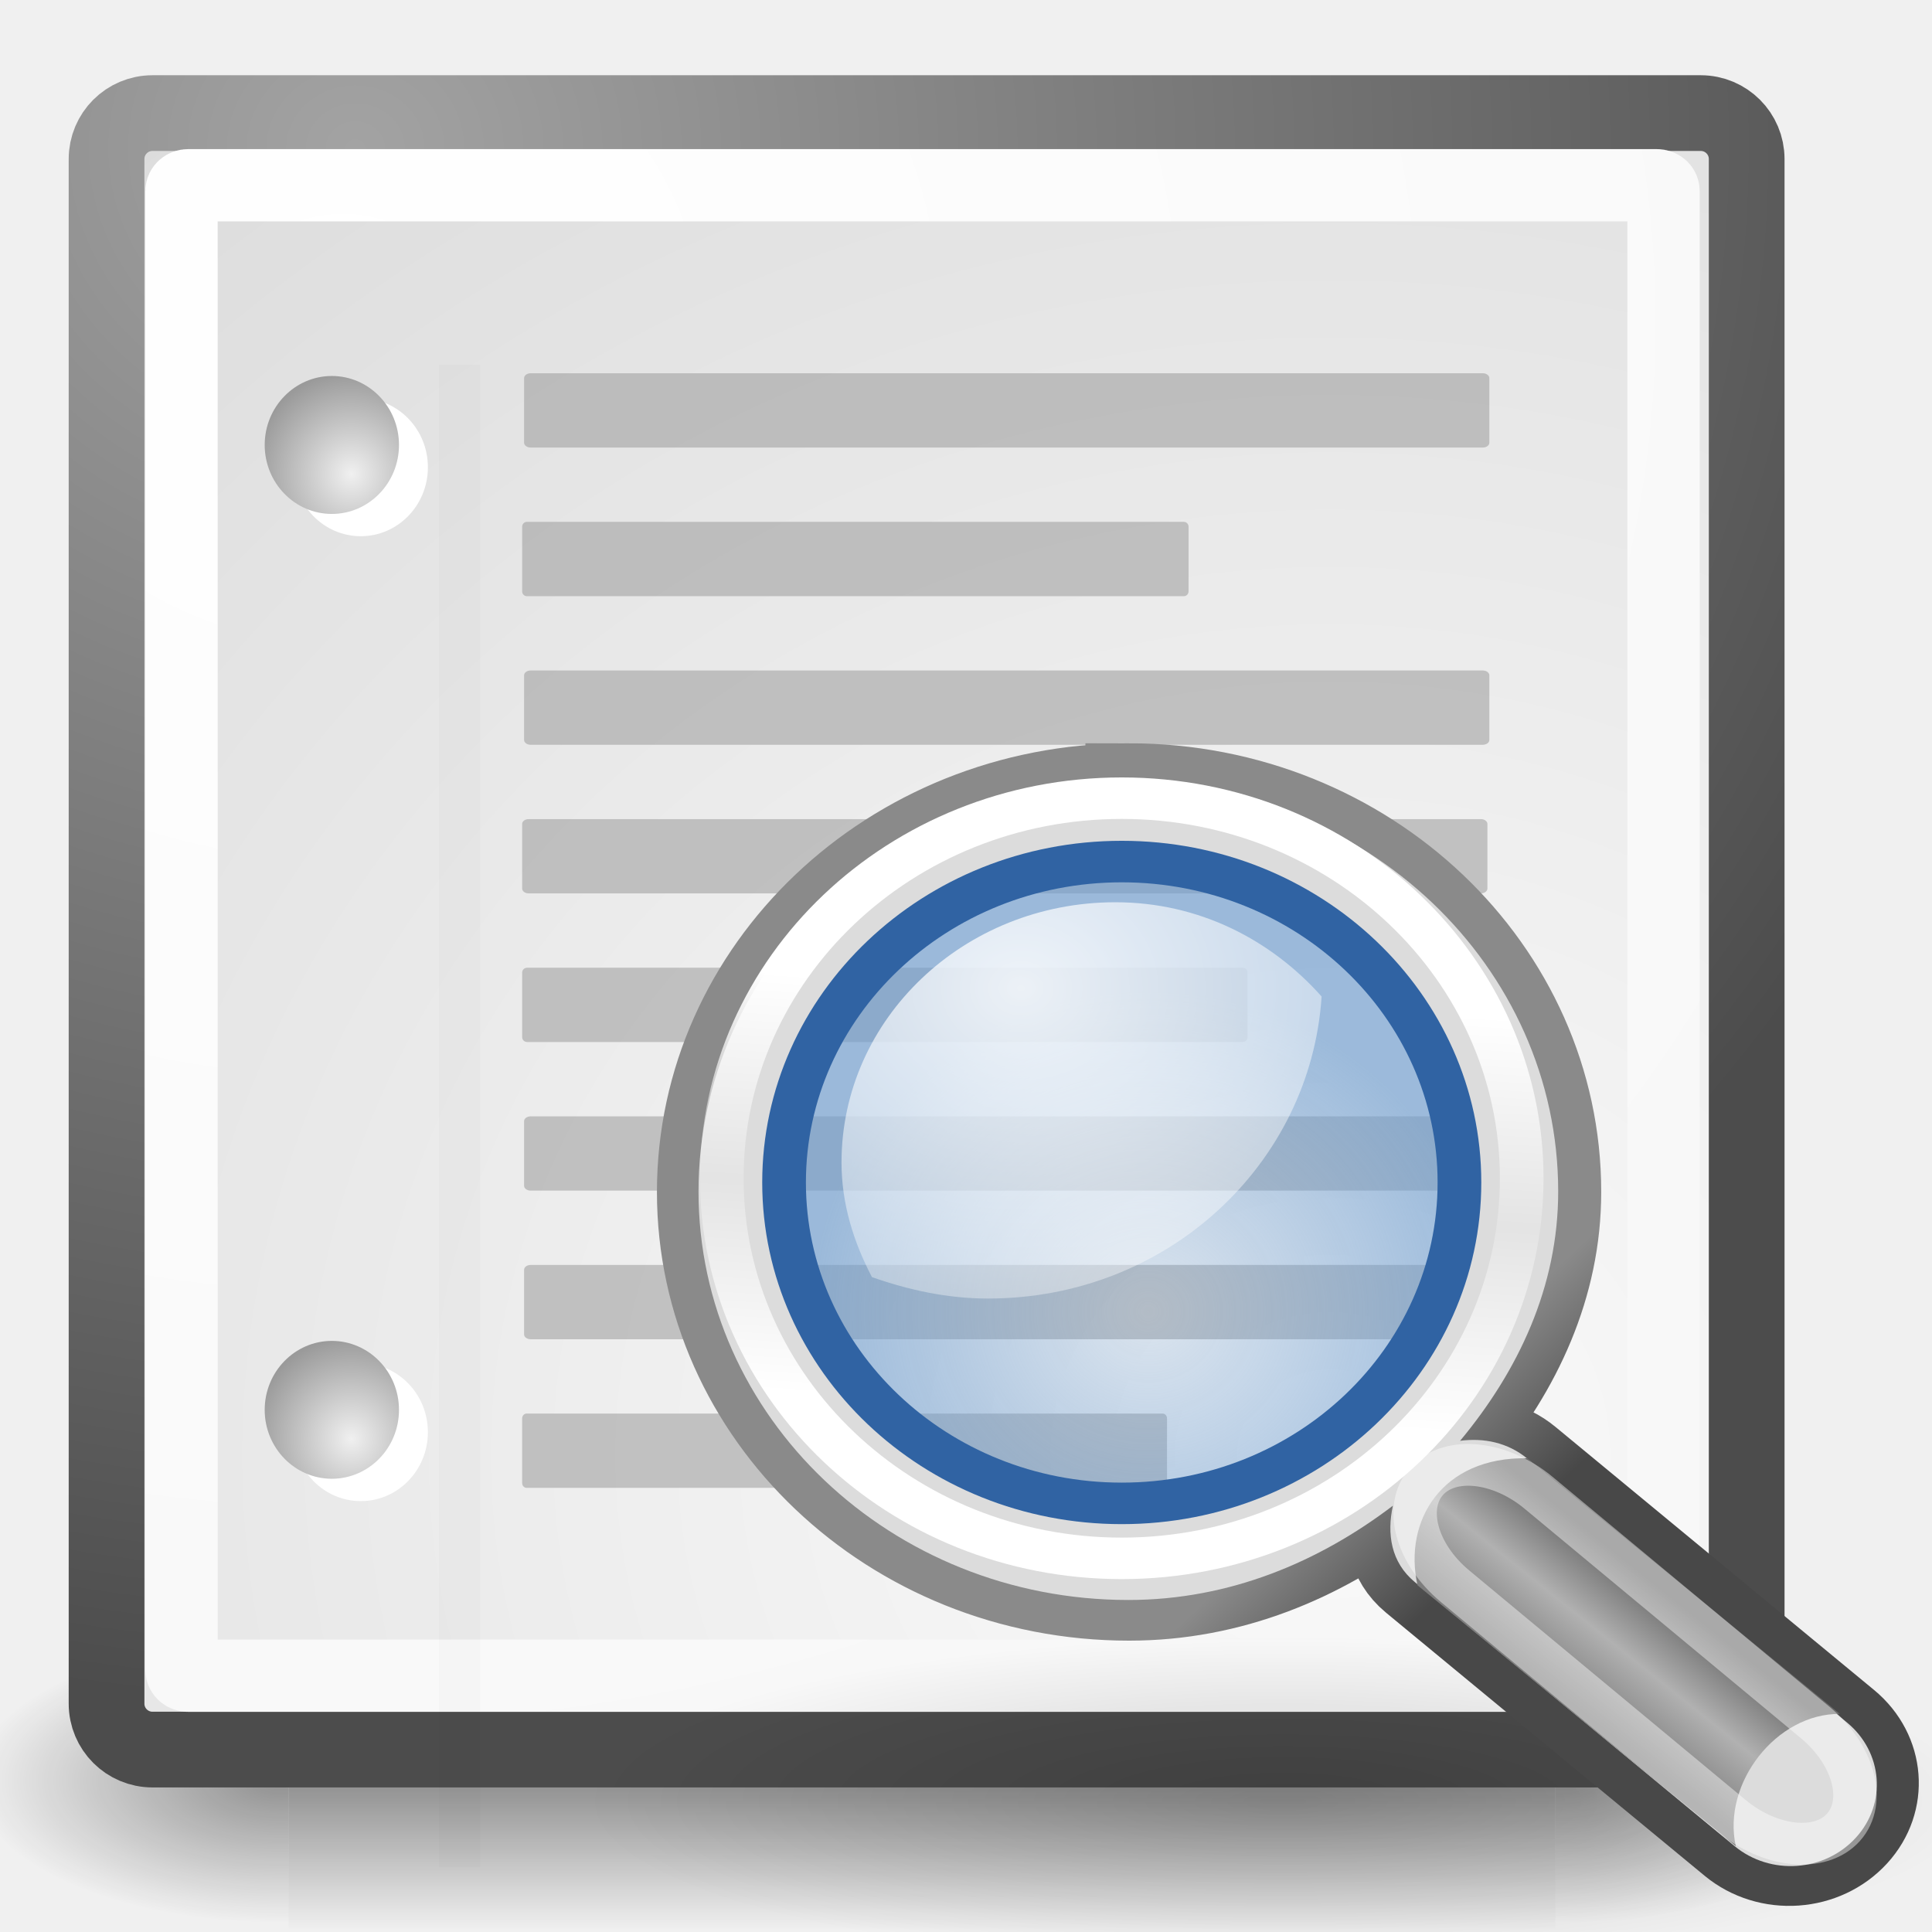
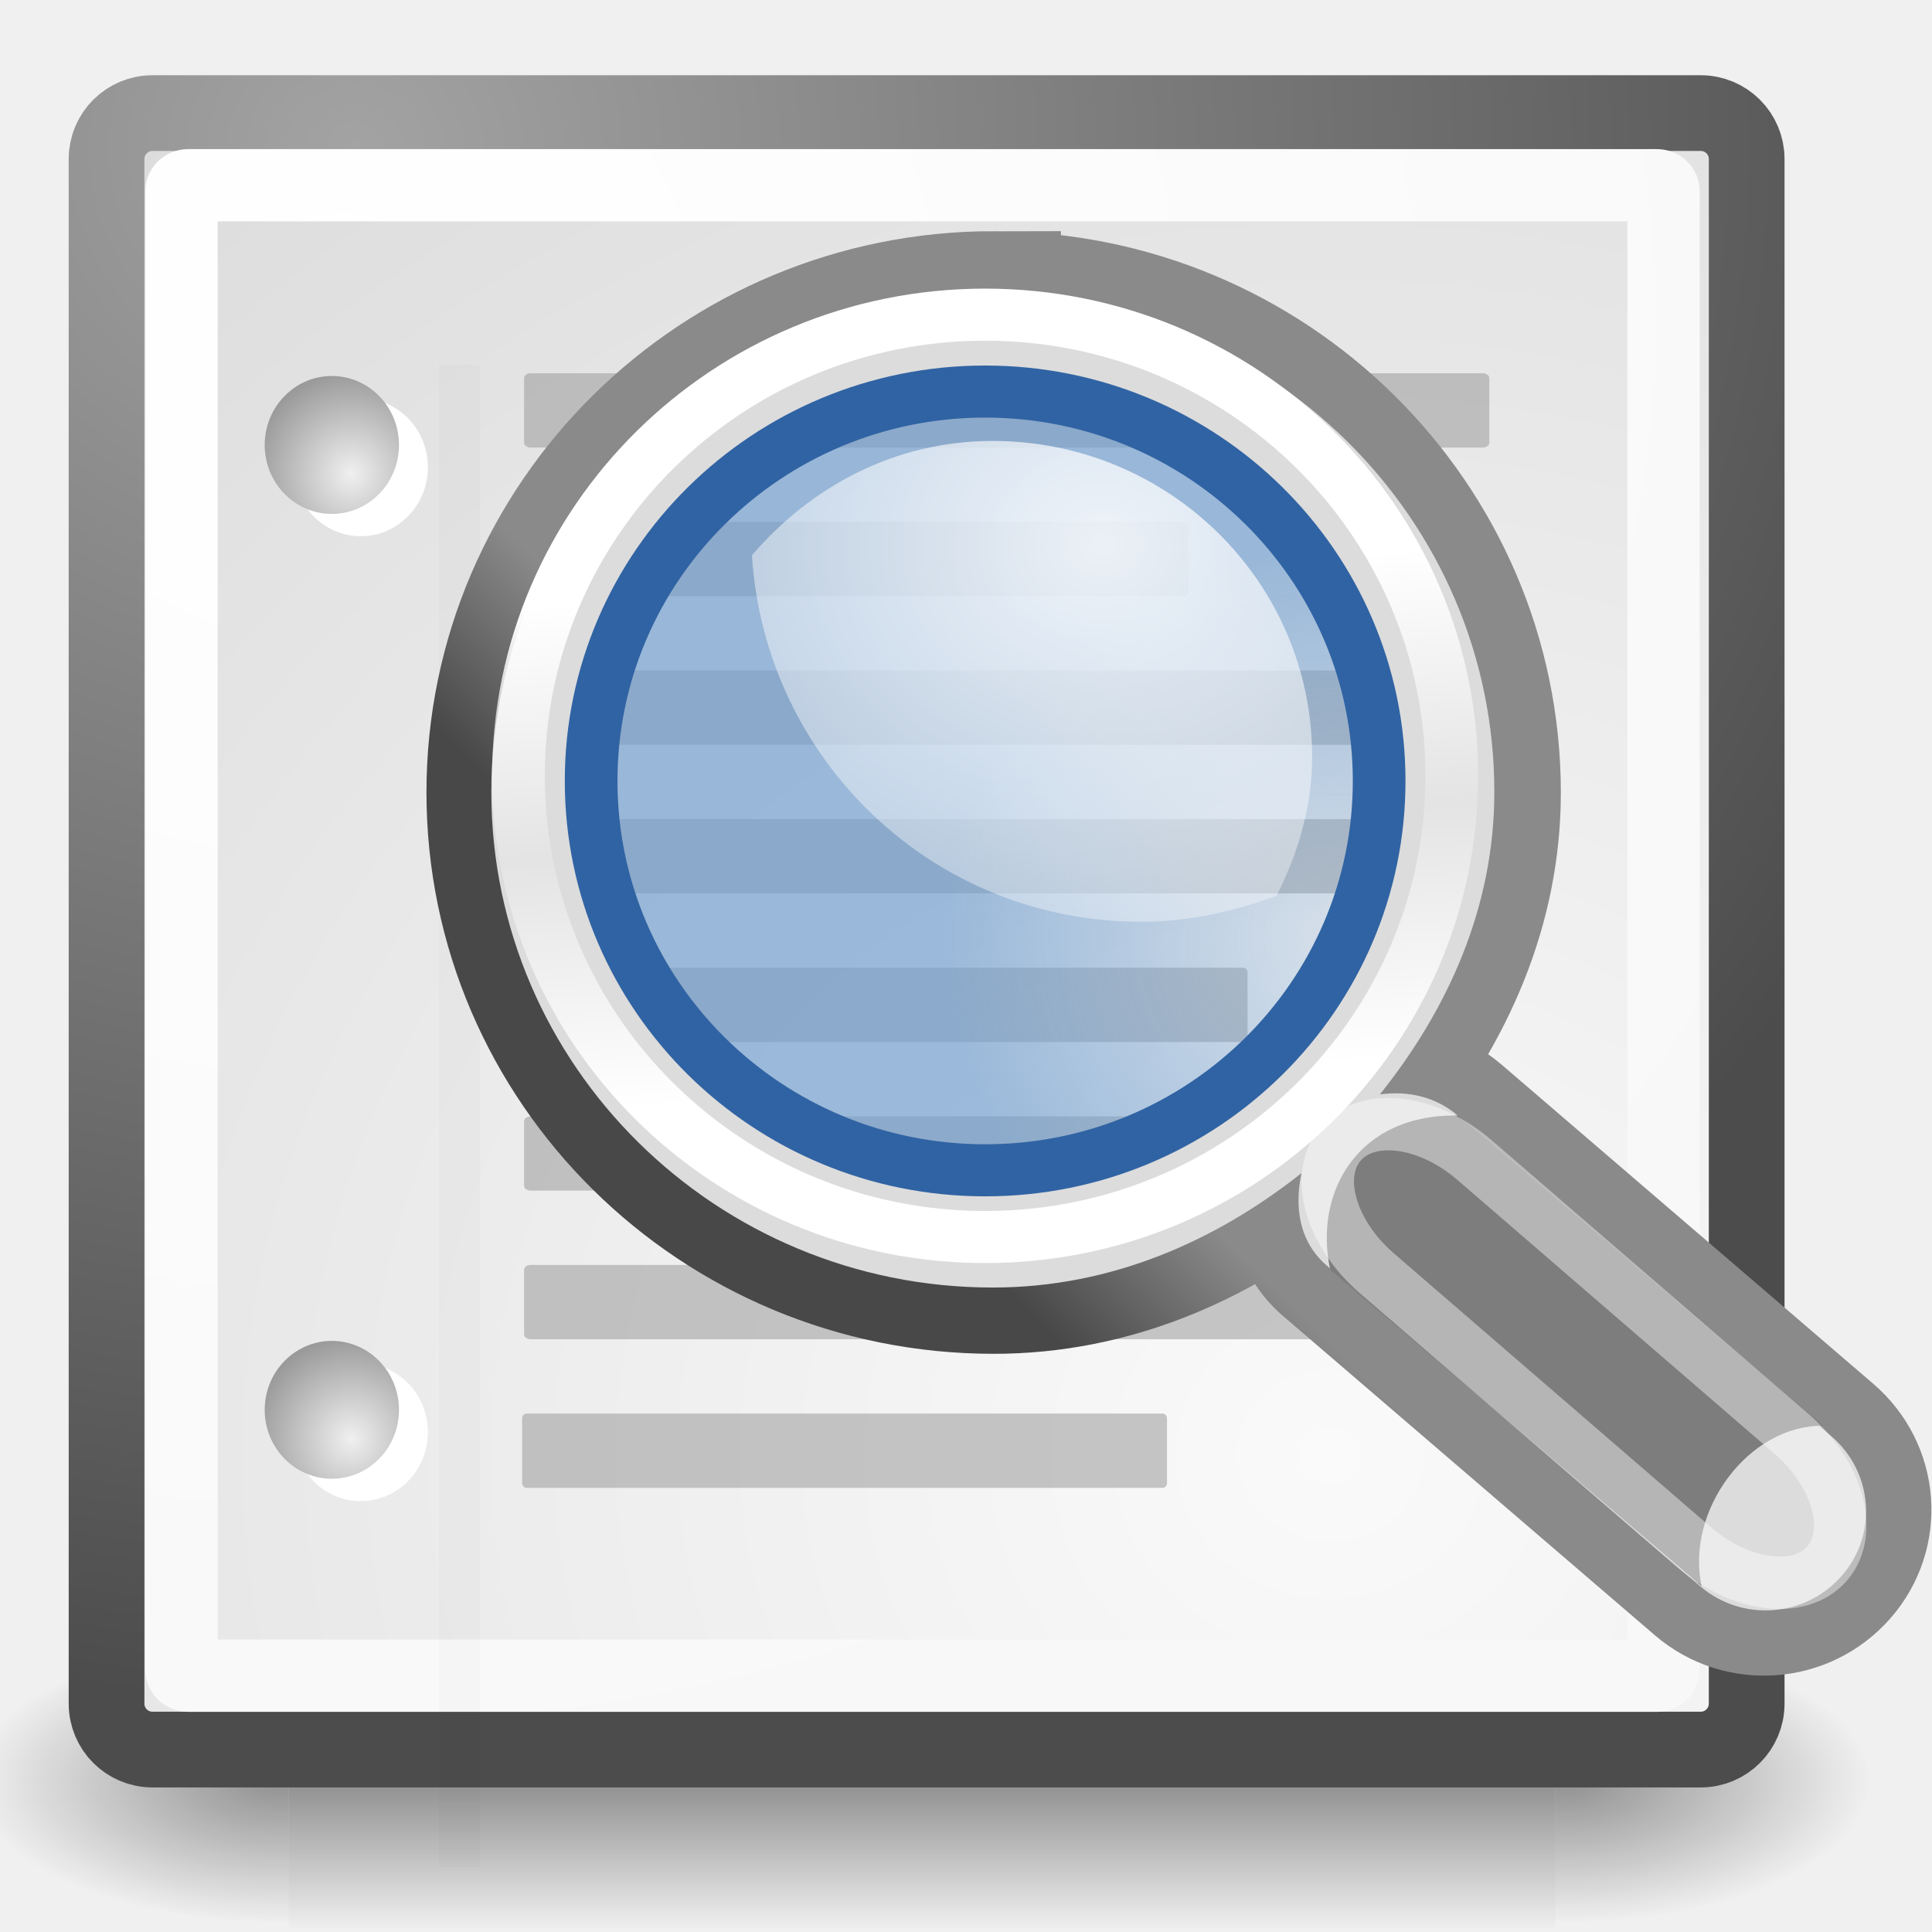
<svg xmlns="http://www.w3.org/2000/svg" xmlns:xlink="http://www.w3.org/1999/xlink" id="svg249" height="26" width="26" version="1.1">
  <defs id="defs3">
    <linearGradient id="linearGradient4440">
      <stop id="stop4442" offset="0" style="stop-color:#7d7d7d;stop-opacity:1;" />
      <stop style="stop-color:#b1b1b1;stop-opacity:1;" offset="0.5" id="stop4448" />
      <stop id="stop4444" offset="1" style="stop-color:#686868;stop-opacity:1;" />
    </linearGradient>
    <linearGradient id="linearGradient4454">
      <stop id="stop4456" offset="0" style="stop-color:#729fcf;stop-opacity:0.208;" />
      <stop id="stop4458" offset="1" style="stop-color:#729fcf;stop-opacity:0.676;" />
    </linearGradient>
    <linearGradient id="linearGradient4467">
      <stop id="stop4469" offset="0" style="stop-color:#ffffff;stop-opacity:1;" />
      <stop id="stop4471" offset="1" style="stop-color:#ffffff;stop-opacity:0.248;" />
    </linearGradient>
-     <linearGradient id="linearGradient4477">
-       <stop id="stop4479" offset="0" style="stop-color:#000000;stop-opacity:1;" />
-       <stop id="stop4481" offset="1" style="stop-color:#000000;stop-opacity:0;" />
-     </linearGradient>
    <linearGradient id="linearGradient2366">
      <stop style="stop-color:#ffffff;stop-opacity:1;" offset="0" id="stop2368" />
      <stop id="stop2374" offset="0.5" style="stop-color:#ffffff;stop-opacity:0.219;" />
      <stop style="stop-color:#ffffff;stop-opacity:1;" offset="1" id="stop2370" />
    </linearGradient>
    <linearGradient id="linearGradient2846">
      <stop style="stop-color:#8a8a8a;stop-opacity:1;" offset="0" id="stop2848" />
      <stop style="stop-color:#484848;stop-opacity:1;" offset="1" id="stop2850" />
    </linearGradient>
-     <radialGradient xlink:href="#linearGradient4477" id="radialGradient1527" gradientUnits="userSpaceOnUse" gradientTransform="matrix(1,0,0,0.237968,0,28.93278)" cx="24.13" cy="37.968" fx="24.13" fy="37.968" r="16.529" />
-     <linearGradient xlink:href="#linearGradient2846" id="linearGradient1529" gradientUnits="userSpaceOnUse" x1="27.366" y1="26.58" x2="31.336" y2="30.558" />
-     <linearGradient xlink:href="#linearGradient4440" id="linearGradient1531" gradientUnits="userSpaceOnUse" gradientTransform="matrix(1.334593,0,0,1.291292,-6.973842,-7.460658)" x1="30.656" y1="34" x2="33.219" y2="31.062" />
-     <linearGradient xlink:href="#linearGradient2366" id="linearGradient1533" gradientUnits="userSpaceOnUse" x1="18.293" y1="13.602" x2="17.501" y2="25.743" />
-     <radialGradient xlink:href="#linearGradient4454" id="radialGradient1537" gradientUnits="userSpaceOnUse" cx="18.241" cy="21.818" fx="18.241" fy="21.818" r="8.309" />
-     <radialGradient xlink:href="#linearGradient4467" id="radialGradient1539" gradientUnits="userSpaceOnUse" gradientTransform="matrix(2.592963,0,0,2.252104,-25.05975,-18.941)" cx="15.414" cy="13.078" fx="15.414" fy="13.078" r="6.656" />
    <radialGradient id="aigrd2-8" cx="20.892" cy="114.568" r="5.256" fx="20.892" fy="114.568" gradientUnits="userSpaceOnUse">
      <stop offset="0" style="stop-color:#F0F0F0" id="stop15566-9" />
      <stop offset="1" style="stop-color:#9a9a9a;stop-opacity:1;" id="stop15568-3" />
    </radialGradient>
    <radialGradient id="aigrd3-8" cx="20.892" cy="64.568" r="5.257" fx="20.892" fy="64.568" gradientUnits="userSpaceOnUse">
      <stop offset="0" style="stop-color:#F0F0F0" id="stop15573-0" />
      <stop offset="1" style="stop-color:#9a9a9a;stop-opacity:1;" id="stop15575-2" />
    </radialGradient>
    <linearGradient id="linearGradient15662-0">
      <stop id="stop15664-5" offset="0" style="stop-color:#ffffff;stop-opacity:1;" />
      <stop id="stop15666-1" offset="1" style="stop-color:#f8f8f8;stop-opacity:1;" />
    </linearGradient>
    <linearGradient id="linearGradient259-0">
      <stop id="stop260-8" offset="0" style="stop-color:#fafafa;stop-opacity:1;" />
      <stop id="stop261-5" offset="1" style="stop-color:#bbbbbb;stop-opacity:1;" />
    </linearGradient>
    <linearGradient id="linearGradient269-6">
      <stop id="stop270-4" offset="0" style="stop-color:#a3a3a3;stop-opacity:1;" />
      <stop id="stop271-6" offset="1" style="stop-color:#4c4c4c;stop-opacity:1;" />
    </linearGradient>
    <linearGradient id="linearGradient5048-5">
      <stop style="stop-color:black;stop-opacity:0;" offset="0" id="stop5050-8" />
      <stop id="stop5056-6" offset="0.5" style="stop-color:black;stop-opacity:1;" />
      <stop style="stop-color:black;stop-opacity:0;" offset="1" id="stop5052-2" />
    </linearGradient>
    <linearGradient id="linearGradient5060-4">
      <stop style="stop-color:black;stop-opacity:1;" offset="0" id="stop5062-7" />
      <stop style="stop-color:black;stop-opacity:0;" offset="1" id="stop5064-2" />
    </linearGradient>
    <linearGradient xlink:href="#linearGradient5048-5" id="linearGradient3522" gradientUnits="userSpaceOnUse" gradientTransform="matrix(2.774389,0,0,1.969706,-1892.179,-872.8854)" x1="302.857" y1="366.648" x2="302.857" y2="609.505" />
    <radialGradient xlink:href="#linearGradient5060-4" id="radialGradient3524" gradientUnits="userSpaceOnUse" gradientTransform="matrix(2.774389,0,0,1.969706,-1891.633,-872.8854)" cx="605.714" cy="486.648" fx="605.714" fy="486.648" r="117.143" />
    <radialGradient xlink:href="#linearGradient5060-4" id="radialGradient3526" gradientUnits="userSpaceOnUse" gradientTransform="matrix(-2.774389,0,0,1.969706,112.7623,-872.8854)" cx="605.714" cy="486.648" fx="605.714" fy="486.648" r="117.143" />
    <radialGradient xlink:href="#aigrd2-8" id="radialGradient3534" gradientUnits="userSpaceOnUse" gradientTransform="matrix(0.229703,0,0,0.229703,4.613529,3.979808)" cx="20.892" cy="114.568" fx="20.892" fy="114.568" r="5.256" />
    <radialGradient xlink:href="#aigrd3-8" id="radialGradient3536" gradientUnits="userSpaceOnUse" gradientTransform="matrix(0.229703,0,0,0.229703,4.613529,3.979808)" cx="20.892" cy="64.568" fx="20.892" fy="64.568" r="5.257" />
    <radialGradient xlink:href="#linearGradient15662-0" id="radialGradient3561" gradientUnits="userSpaceOnUse" gradientTransform="matrix(0.5891873,0,0,0.5318867,-0.181167,22.46519)" cx="8.144" cy="7.268" fx="8.144" fy="7.268" r="38.159" />
    <radialGradient xlink:href="#linearGradient259-0" id="radialGradient3564" gradientUnits="userSpaceOnUse" gradientTransform="matrix(0.6078834,0,0,0.560339,-2.745467,21.55975)" cx="33.967" cy="35.737" fx="33.967" fy="35.737" r="86.708" />
    <radialGradient xlink:href="#linearGradient269-6" id="radialGradient3566" gradientUnits="userSpaceOnUse" gradientTransform="matrix(0.6128073,0,0,0.555837,-0.623047,21.90767)" cx="8.824" cy="3.756" fx="8.824" fy="3.756" r="37.752" />
+     <linearGradient xlink:href="#linearGradient2846-1-5" id="linearGradient2730-7" gradientUnits="userSpaceOnUse" gradientTransform="matrix(-1,0,0,1,48.18409,0)" x1="27.366" y1="26.58" x2="31.336" y2="30.558" />
+     <linearGradient id="linearGradient2846-1-5">
+       <stop style="stop-color:#8a8a8a;stop-opacity:1;" offset="0" id="stop2848-0-9" />
+       <stop style="stop-color:#484848;stop-opacity:1;" offset="1" id="stop2850-4-6" />
+     </linearGradient>
+     <linearGradient xlink:href="#linearGradient4440-1-1" id="linearGradient2732-2" gradientUnits="userSpaceOnUse" gradientTransform="matrix(-1.334593,0,0,1.291292,55.15793,-7.460658)" x1="30.656" y1="34" x2="33.219" y2="31.062" />
+     <linearGradient id="linearGradient4440-1-1">
+       <stop id="stop4442-1-7" offset="0" style="stop-color:#7d7d7d;stop-opacity:1;" />
+       <stop style="stop-color:#b1b1b1;stop-opacity:1;" offset="0.5" id="stop4448-8-8" />
+       <stop id="stop4444-6-5" offset="1" style="stop-color:#686868;stop-opacity:1;" />
+     </linearGradient>
+     <linearGradient xlink:href="#linearGradient2366-4-4" id="linearGradient2734-7" gradientUnits="userSpaceOnUse" gradientTransform="matrix(-1,0,0,1,44.17827,0)" x1="18.293" y1="13.602" x2="17.501" y2="25.743" />
+     <linearGradient id="linearGradient2366-4-4">
+       <stop style="stop-color:#ffffff;stop-opacity:1;" offset="0" id="stop2368-3-1" />
+       <stop id="stop2374-4-8" offset="0.5" style="stop-color:#ffffff;stop-opacity:0.219;" />
+       <stop style="stop-color:#ffffff;stop-opacity:1;" offset="1" id="stop2370-7-5" />
+     </linearGradient>
+     <radialGradient xlink:href="#linearGradient4454-7-7" id="radialGradient2736-9" gradientUnits="userSpaceOnUse" gradientTransform="matrix(-1,0,0,1,43.352,0)" cx="18.241" cy="21.818" fx="18.241" fy="21.818" r="8.309" />
+     <linearGradient id="linearGradient4454-7-7">
+       <stop id="stop4456-0-5" offset="0" style="stop-color:#729fcf;stop-opacity:0.208;" />
+       <stop id="stop4458-7-3" offset="1" style="stop-color:#729fcf;stop-opacity:0.676;" />
+     </linearGradient>
+     <radialGradient r="6.656" fy="13.078" fx="15.414" cy="13.078" cx="15.414" gradientTransform="matrix(2.592963,0,0,2.252104,-25.05976,-18.941)" gradientUnits="userSpaceOnUse" id="radialGradient3411" xlink:href="#linearGradient4467-4-8" />
+     <linearGradient id="linearGradient4467-4-8">
+       <stop id="stop4469-5-3" offset="0" style="stop-color:#ffffff;stop-opacity:1;" />
+       <stop id="stop4471-3-1" offset="1" style="stop-color:#ffffff;stop-opacity:0.248;" />
+     </linearGradient>
+     <radialGradient r="6.656" fy="13.078" fx="15.414" cy="13.078" cx="15.414" gradientTransform="matrix(2.592963,0,0,2.252104,-25.05976,-18.941)" gradientUnits="userSpaceOnUse" id="radialGradient3143" xlink:href="#linearGradient4467-4-8" />
+     <linearGradient xlink:href="#linearGradient2846-1-5" id="linearGradient3953" gradientUnits="userSpaceOnUse" gradientTransform="matrix(-1,0,0,1,48.18409,0)" x1="27.366" y1="26.58" x2="31.336" y2="30.558" />
+     <linearGradient xlink:href="#linearGradient4440-1-1" id="linearGradient3955" gradientUnits="userSpaceOnUse" gradientTransform="matrix(-1.334593,0,0,1.291292,55.15793,-7.460658)" x1="30.656" y1="34" x2="33.219" y2="31.062" />
+     <linearGradient xlink:href="#linearGradient2366-4-4" id="linearGradient3957" gradientUnits="userSpaceOnUse" gradientTransform="matrix(-1,0,0,1,44.17827,0)" x1="18.293" y1="13.602" x2="17.501" y2="25.743" />
+     <radialGradient xlink:href="#linearGradient4454-7-7" id="radialGradient3959" gradientUnits="userSpaceOnUse" gradientTransform="matrix(-1,0,0,1,43.352,0)" cx="18.241" cy="21.818" fx="18.241" fy="21.818" r="8.309" />
+     <radialGradient xlink:href="#linearGradient4467-4-8" id="radialGradient3961" gradientUnits="userSpaceOnUse" gradientTransform="matrix(2.592963,0,0,2.252104,-25.05976,-18.941)" cx="15.414" cy="13.078" fx="15.414" fy="13.078" r="6.656" />
+     <radialGradient xlink:href="#linearGradient4467-4-8" id="radialGradient3964" gradientUnits="userSpaceOnUse" gradientTransform="matrix(-1.183099,0,0,1.01549,7.797398,16.49981)" cx="15.414" cy="13.078" fx="15.414" fy="13.078" r="6.656" />
+     <linearGradient xlink:href="#linearGradient4440-1-1" id="linearGradient3970" gradientUnits="userSpaceOnUse" gradientTransform="matrix(-0.6089388,0,0,0.5822531,4.761172,21.67638)" x1="30.656" y1="34" x2="33.219" y2="31.062" />
+     <linearGradient xlink:href="#linearGradient2846-1-5" id="linearGradient3974" gradientUnits="userSpaceOnUse" gradientTransform="matrix(-0.4562731,0,0,0.4509074,1.579197,25.04045)" x1="27.366" y1="26.58" x2="31.336" y2="30.558" />
+     <linearGradient xlink:href="#linearGradient2846-1-5" id="linearGradient3985" gradientUnits="userSpaceOnUse" gradientTransform="matrix(-0.4562731,0,0,0.4509074,1.579197,25.04045)" x1="27.366" y1="26.58" x2="31.336" y2="30.558" />
+     <linearGradient xlink:href="#linearGradient4440-1-1" id="linearGradient3987" gradientUnits="userSpaceOnUse" gradientTransform="matrix(-0.6089388,0,0,0.5822531,4.761172,21.67638)" x1="30.656" y1="34" x2="33.219" y2="31.062" />
+     <linearGradient xlink:href="#linearGradient2366-4-4" id="linearGradient3989" gradientUnits="userSpaceOnUse" gradientTransform="matrix(-1,0,0,1,44.17827,0)" x1="18.293" y1="13.602" x2="17.501" y2="25.743" />
+     <radialGradient xlink:href="#linearGradient4454-7-7" id="radialGradient3991" gradientUnits="userSpaceOnUse" gradientTransform="matrix(-1,0,0,1,43.352,0)" cx="18.241" cy="21.818" fx="18.241" fy="21.818" r="8.309" />
+     <radialGradient xlink:href="#linearGradient4467-4-8" id="radialGradient3993" gradientUnits="userSpaceOnUse" gradientTransform="matrix(-1.183099,0,0,1.01549,7.797398,16.49981)" cx="15.414" cy="13.078" fx="15.414" fy="13.078" r="6.656" />
  </defs>
  <g id="layer6" transform="translate(0,-22)" />
  <g style="display:inline" id="layer1" transform="translate(0,-22)" />
  <g id="layer5" style="display:inline" transform="translate(0,-22)">
    <g style="display:inline" id="g5022-0" transform="matrix(0.01272511,0,0,0.00829807,23.72625,45.25421)">
      <rect y="-150.697" x="-1559.252" height="478.357" width="1339.633" id="rect4173-6" style="opacity:0.402;color:#000000;fill:url(#linearGradient3522);fill-opacity:1;fill-rule:nonzero;stroke:none;stroke-width:1;marker:none;visibility:visible;display:inline;overflow:visible" />
      <path id="path5058-2" d="m -219.619,-150.68 c 0,0 0,478.331 0,478.331 142.874,0.9 345.4,-107.17 345.4,-239.196 0,-132.027 -159.437,-239.135 -345.4,-239.135 z" style="opacity:0.402;color:#000000;fill:url(#radialGradient3524);fill-opacity:1;fill-rule:nonzero;stroke:none;stroke-width:1;marker:none;visibility:visible;display:inline;overflow:visible" />
      <path style="opacity:0.402;color:#000000;fill:url(#radialGradient3526);fill-opacity:1;fill-rule:nonzero;stroke:none;stroke-width:1;marker:none;visibility:visible;display:inline;overflow:visible" d="m -1559.252,-150.68 c 0,0 0,478.331 0,478.331 -142.874,0.9 -345.4,-107.17 -345.4,-239.196 0,-132.027 159.437,-239.135 345.4,-239.135 z" id="path5018-9" />
    </g>
    <rect style="color:#000000;fill:url(#radialGradient3564);fill-opacity:1;fill-rule:nonzero;stroke:url(#radialGradient3566);stroke-width:1.019;stroke-linecap:round;stroke-linejoin:round;stroke-miterlimit:4;stroke-opacity:1;stroke-dasharray:none;stroke-dashoffset:0;marker:none;visibility:visible;display:block;overflow:visible" id="rect15391-9" width="22.072" height="22.023" x="1.434" y="23.522" ry="0.618" />
    <rect style="color:#000000;fill:none;stroke:url(#radialGradient3561);stroke-width:0.973;stroke-linecap:round;stroke-linejoin:round;stroke-miterlimit:4;stroke-opacity:1;stroke-dasharray:none;stroke-dashoffset:0;marker:none;visibility:visible;display:block;overflow:visible" id="rect15660-0" width="19.944" height="20.058" x="2.443" y="24.493" ry="0.077" rx="0.091" />
    <g style="display:inline" transform="matrix(1.100554,0,0,1.130632,-5.630693,7.108713)" id="g2270-8">
      <g id="g1440-1" style="fill:#ffffff;fill-opacity:1;fill-rule:nonzero;stroke:#000000;stroke-miterlimit:4" transform="matrix(0.229703,0,0,0.229703,4.967081,4.244972)">
        <radialGradient id="radialGradient1442-3" cx="20.892" cy="114.568" r="5.256" fx="20.892" fy="114.568" gradientUnits="userSpaceOnUse">
          <stop offset="0" style="stop-color:#F0F0F0" id="stop1444-1" />
          <stop offset="1" style="stop-color:#474747" id="stop1446-1" />
        </radialGradient>
        <path style="stroke:none" d="m 23.428,113.07 c 0,1.973 -1.6,3.572 -3.573,3.572 -1.974,0 -3.573,-1.6 -3.573,-3.572 0,-1.974 1.6,-3.573 3.573,-3.573 1.973,0 3.573,1.6 3.573,3.573 z" id="path1448-0" />
        <radialGradient id="radialGradient1450-3" cx="20.892" cy="64.568" r="5.257" fx="20.892" fy="64.568" gradientUnits="userSpaceOnUse">
          <stop offset="0" style="stop-color:#F0F0F0" id="stop1452-4" />
          <stop offset="1" style="stop-color:#474747" id="stop1454-0" />
        </radialGradient>
        <path style="stroke:none" d="m 23.428,63.07 c 0,1.973 -1.6,3.573 -3.573,3.573 -1.974,0 -3.573,-1.6 -3.573,-3.573 0,-1.974 1.6,-3.573 3.573,-3.573 1.973,0 3.573,1.6 3.573,3.573 z" id="path1456-3" />
      </g>
      <path style="fill:url(#radialGradient3534);fill-rule:nonzero;stroke:none" d="m 9.995,29.952 c 0,0.453 -0.368,0.82 -0.821,0.82 -0.453,0 -0.821,-0.368 -0.821,-0.82 0,-0.453 0.368,-0.821 0.821,-0.821 0.453,0 0.821,0.368 0.821,0.821 z" id="path15570-9" />
      <path style="fill:url(#radialGradient3536);fill-rule:nonzero;stroke:none" d="m 9.995,18.467 c 0,0.453 -0.368,0.821 -0.821,0.821 -0.453,0 -0.821,-0.368 -0.821,-0.821 0,-0.453 0.368,-0.821 0.821,-0.821 0.453,0 0.821,0.368 0.821,0.821 z" id="path15577-1" />
    </g>
    <path style="fill:none;stroke:#000000;stroke-width:0.554;stroke-linecap:butt;stroke-linejoin:miter;stroke-miterlimit:4;stroke-opacity:0.018;display:inline" d="m 6.184,26.908 0,20.222" id="path15672" />
    <rect ry="0.065" rx="0.089" y="27.023" x="7.053" height="1" width="12.99" id="rect15686-96" style="color:#000000;fill:#9b9b9b;fill-opacity:0.55;fill-rule:nonzero;stroke:none;stroke-width:1;marker:none;visibility:visible;display:block;overflow:visible" />
    <rect ry="0.065" rx="0.067" y="35.023" x="7.027" height="1" width="9.762" id="rect15732-9" style="color:#000000;fill:#9b9b9b;fill-opacity:0.55;fill-rule:nonzero;stroke:none;stroke-width:1;marker:none;visibility:visible;display:block;overflow:visible" />
    <rect ry="0.065" rx="0.06" y="41.023" x="7.027" height="1" width="8.678" id="rect15744-3" style="color:#000000;fill:#9b9b9b;fill-opacity:0.55;fill-rule:nonzero;stroke:none;stroke-width:1;marker:none;visibility:visible;display:block;overflow:visible" />
    <rect ry="0.065" rx="0.062" y="29.023" x="7.027" height="1" width="8.968" id="rect15686-1" style="color:#000000;fill:#9b9b9b;fill-opacity:0.55;fill-rule:nonzero;stroke:none;stroke-width:1;marker:none;visibility:visible;display:block;overflow:visible" />
    <rect ry="0.065" rx="0.089" y="31.023" x="7.053" height="1" width="12.99" id="rect15686-9" style="color:#000000;fill:#9b9b9b;fill-opacity:0.55;fill-rule:nonzero;stroke:none;stroke-width:1;marker:none;visibility:visible;display:block;overflow:visible" />
    <rect ry="0.065" rx="0.089" y="33.023" x="7.027" height="1" width="12.99" id="rect15686-0" style="color:#000000;fill:#9b9b9b;fill-opacity:0.55;fill-rule:nonzero;stroke:none;stroke-width:1;marker:none;visibility:visible;display:block;overflow:visible" />
    <rect ry="0.065" rx="0.089" y="37.023" x="7.053" height="1" width="12.99" id="rect15686-5" style="color:#000000;fill:#9b9b9b;fill-opacity:0.55;fill-rule:nonzero;stroke:none;stroke-width:1;marker:none;visibility:visible;display:block;overflow:visible" />
    <rect ry="0.065" rx="0.089" y="39.023" x="7.053" height="1" width="12.99" id="rect15686-03" style="color:#000000;fill:#9b9b9b;fill-opacity:0.55;fill-rule:nonzero;stroke:none;stroke-width:1;marker:none;visibility:visible;display:block;overflow:visible" />
-     <g id="g1772" transform="matrix(0.3910575,0,0,0.371622,7.91006,31.39318)">
-       <path style="opacity:0.171;color:#000000;fill:url(#radialGradient1527);fill-opacity:1;fill-rule:evenodd;stroke:none;stroke-width:1;marker:none;visibility:visible;display:inline;overflow:visible" id="path4475" d="m 40.659,37.968 c 0,2.172 -7.4,3.933 -16.529,3.933 -9.129,0 -16.529,-1.761 -16.529,-3.933 0,-2.172 7.4,-3.933 16.529,-3.933 9.129,0 16.529,1.761 16.529,3.933 z" transform="matrix(1.446431,0,0,1.51999,-10.97453,-17.75168)" />
-       <path id="path2844" d="m 18.628,3.144 c -8.139,0 -14.745,6.606 -14.745,14.745 0,8.139 6.606,14.745 14.745,14.745 3.48,0 6.551,-1.384 9.074,-3.403 -0.205,1.007 -0.078,2.035 0.756,2.76 l 10.964,9.527 c 1.233,1.071 3.087,0.931 4.159,-0.302 1.071,-1.233 0.931,-3.087 -0.302,-4.159 L 32.314,27.529 c -0.672,-0.583 -1.493,-0.756 -2.306,-0.643 1.987,-2.512 3.365,-5.549 3.365,-8.998 0,-8.139 -6.606,-14.745 -14.745,-14.745 z m -0.076,1.226 c 7.639,0 13.292,4.789 13.292,13.292 0,8.675 -5.817,13.292 -13.292,13.292 -7.303,0 -13.292,-5.478 -13.292,-13.292 0,-7.984 5.825,-13.292 13.292,-13.292 z" style="color:#000000;fill:#dcdcdc;fill-opacity:1;fill-rule:evenodd;stroke:url(#linearGradient1529);stroke-width:3.006;stroke-linecap:round;stroke-linejoin:miter;stroke-miterlimit:10;stroke-opacity:1;stroke-dasharray:none;stroke-dashoffset:0;marker:none;visibility:visible;display:inline;overflow:visible" />
-       <path style="color:#000000;fill:#dcdcdc;fill-opacity:1;fill-rule:evenodd;stroke:none;stroke-width:1;marker:none;visibility:visible;display:inline;overflow:visible" d="m 18.603,3.08 c -8.165,0 -14.792,6.627 -14.792,14.792 0,8.165 6.627,14.792 14.792,14.792 3.491,0 6.572,-1.389 9.103,-3.414 -0.206,1.01 -0.078,2.042 0.759,2.769 l 11,9.558 c 1.237,1.075 3.097,0.934 4.172,-0.303 1.075,-1.237 0.934,-3.097 -0.303,-4.172 L 32.333,27.545 c -0.674,-0.585 -1.498,-0.758 -2.314,-0.645 1.993,-2.521 3.376,-5.567 3.376,-9.027 0,-8.165 -6.627,-14.792 -14.792,-14.792 z m -0.076,3.186 c 6.281,2e-7 11.379,5.098 11.379,11.379 0,6.281 -5.098,11.379 -11.379,11.379 -6.281,0 -11.379,-5.098 -11.379,-11.379 2e-7,-6.281 5.098,-11.379 11.379,-11.379 z" id="path4430" />
-       <path style="color:#000000;fill:url(#linearGradient1531);fill-opacity:1;fill-rule:evenodd;stroke:none;stroke-width:1;marker:none;visibility:visible;display:inline;overflow:visible" d="m 39.507,41.578 c -0.479,-2.273 1.397,-4.811 3.584,-4.788 0,0 -10.76,-9.258 -10.76,-9.258 -2.945,-0.057 -4.27,2.273 -3.777,4.6 l 10.953,9.447 z" id="path4438" />
-       <path style="color:#000000;fill:none;stroke:url(#linearGradient1533);stroke-width:1.206;stroke-linecap:round;stroke-linejoin:miter;stroke-miterlimit:10;stroke-opacity:1;stroke-dasharray:none;stroke-dashoffset:0;marker:none;visibility:visible;display:inline;overflow:visible" id="path4450" d="m 28.549,18.92 c 0,6.102 -4.947,11.049 -11.049,11.049 -6.102,0 -11.049,-4.947 -11.049,-11.049 0,-6.102 4.947,-11.049 11.049,-11.049 6.102,0 11.049,4.947 11.049,11.049 z" transform="matrix(1.245743,0,0,1.245743,-3.425346,-6.177033)" />
-       <rect style="opacity:0.433;color:#000000;fill:none;stroke:#ffffff;stroke-width:1.503;stroke-linecap:round;stroke-linejoin:miter;stroke-miterlimit:10;stroke-opacity:1;stroke-dasharray:none;stroke-dashoffset:0;marker:none;visibility:visible;display:inline;overflow:visible" id="rect4495" width="19.048" height="4.44" x="40.373" y="0.141" rx="3.211" ry="2.837" transform="matrix(0.752986,0.658037,-0.648902,0.760872,0,0)" />
-       <path style="color:#000000;fill:url(#radialGradient1537);fill-opacity:1;fill-rule:evenodd;stroke:#3063a3;stroke-width:1.075;stroke-linecap:round;stroke-linejoin:miter;stroke-miterlimit:10;stroke-opacity:1;stroke-dashoffset:0;marker:none;visibility:visible" id="path4452" d="m 25.898,18.478 c 0,4.589 -3.72,8.309 -8.309,8.309 -4.589,0 -8.309,-3.72 -8.309,-8.309 0,-4.589 3.72,-8.309 8.309,-8.309 4.589,0 8.309,3.72 8.309,8.309 z" transform="matrix(1.398614,0,0,1.398614,-6.224338,-8.298958)" />
-       <path style="opacity:0.834;color:#000000;fill:url(#radialGradient1539);fill-opacity:1;fill-rule:evenodd;stroke:none;stroke-width:1;marker:none;visibility:visible;display:inline;overflow:visible" d="m 18.157,7.397 c -5.208,0 -9.425,4.217 -9.425,9.425 0,1.504 0.42,2.888 1.047,4.15 1.252,0.462 2.583,0.776 3.995,0.776 6.171,0 11.099,-4.862 11.48,-10.937 C 23.523,8.764 21.044,7.397 18.157,7.397 z" id="path4462" />
+     <g id="g3976" transform="translate(25.27907,-0.4419417)">
+       <path id="path2844-9-9" d="m -11.907,26.458 c -3.714,0 -6.728,2.979 -6.728,6.649 0,3.67 3.014,6.649 6.728,6.649 1.588,0 2.989,-0.624 4.14,-1.534 -0.094,0.454 -0.036,0.918 0.345,1.244 l 5.003,4.296 c 0.563,0.483 1.409,0.42 1.898,-0.136 0.489,-0.556 0.425,-1.392 -0.138,-1.875 l -5.003,-4.296 c -0.306,-0.263 -0.681,-0.341 -1.052,-0.29 0.906,-1.133 1.535,-2.502 1.535,-4.057 0,-3.67 -3.014,-6.649 -6.728,-6.649 z m -0.035,0.553 c 3.486,0 6.065,2.159 6.065,5.993 0,3.912 -2.654,5.993 -6.065,5.993 -3.332,0 -6.065,-2.47 -6.065,-5.993 0,-3.6 2.658,-5.993 6.065,-5.993 z" style="color:#000000;fill:#dcdcdc;fill-opacity:1;fill-rule:evenodd;stroke:url(#linearGradient3985);stroke-width:1.81;stroke-linecap:round;stroke-linejoin:miter;stroke-miterlimit:10;stroke-opacity:1;stroke-dasharray:none;stroke-dashoffset:0;marker:none;visibility:visible;display:inline;overflow:visible" />
+       <path style="color:#000000;fill:#dcdcdc;fill-opacity:1;fill-rule:evenodd;stroke:none;stroke-width:1;marker:none;visibility:visible;display:inline;overflow:visible" d="m -11.918,26.429 c -3.726,0 -6.749,2.988 -6.749,6.67 0,3.682 3.024,6.67 6.749,6.67 1.593,0 2.999,-0.626 4.153,-1.539 -0.094,0.455 -0.036,0.921 0.346,1.248 l 5.019,4.31 c 0.565,0.485 1.413,0.421 1.904,-0.137 0.49,-0.558 0.426,-1.397 -0.138,-1.881 L -5.653,37.461 c -0.307,-0.264 -0.683,-0.342 -1.056,-0.291 0.909,-1.137 1.54,-2.51 1.54,-4.07 0,-3.682 -3.024,-6.67 -6.749,-6.67 z m -0.035,1.437 c 2.866,0 5.192,2.299 5.192,5.131 0,2.832 -2.326,5.131 -5.192,5.131 -2.866,0 -5.192,-2.299 -5.192,-5.131 0,-2.832 2.326,-5.131 5.192,-5.131 z" id="path4430-3-6" />
+       <path style="color:#000000;fill:url(#linearGradient3987);fill-opacity:1;fill-rule:evenodd;stroke:none;stroke-width:1;marker:none;visibility:visible;display:inline;overflow:visible" d="m -2.38,43.788 c -0.218,-1.025 0.638,-2.17 1.635,-2.159 0,0 -4.91,-4.175 -4.91,-4.175 -1.344,-0.026 -1.948,1.025 -1.723,2.074 l 4.998,4.26 z" id="path4438-0-4" />
+       <path style="color:#000000;fill:none;stroke:url(#linearGradient3989);stroke-width:1.248;stroke-linecap:round;stroke-linejoin:miter;stroke-miterlimit:10;stroke-opacity:1;stroke-dasharray:none;stroke-dashoffset:0;marker:none;visibility:visible;display:inline;overflow:visible" id="path4450-2-3" d="m 28.549,18.92 c 0,6.102 -4.947,11.049 -11.049,11.049 -6.102,0 -11.049,-4.947 -11.049,-11.049 0,-6.102 4.947,-11.049 11.049,-11.049 6.102,0 11.049,4.947 11.049,11.049 z" transform="matrix(0.5683991,0,0,0.5617149,-21.9688,22.25518)" />
+       <rect style="opacity:0.433;color:#000000;fill:none;stroke:#ffffff;stroke-width:0.705;stroke-linecap:round;stroke-linejoin:miter;stroke-miterlimit:10;stroke-opacity:1;stroke-dasharray:none;stroke-dashoffset:0;marker:none;visibility:visible;display:inline;overflow:visible" id="rect4495-7-3" width="8.647" height="2.012" x="19.239" y="32.353" rx="1.508" ry="1.33" transform="matrix(0.756827,0.6536152,-0.6533378,0.7570666,0,0)" />
+       <path style="color:#000000;fill:url(#radialGradient3991);fill-opacity:1;fill-rule:evenodd;stroke:#3063a3;stroke-width:1.111;stroke-linecap:round;stroke-linejoin:miter;stroke-miterlimit:10;stroke-opacity:1;stroke-dashoffset:0;marker:none;visibility:visible" id="path4452-9-3" d="m 25.898,18.478 c 0,4.589 -3.72,8.309 -8.309,8.309 -4.589,0 -8.309,-3.72 -8.309,-8.309 0,-4.589 3.72,-8.309 8.309,-8.309 4.589,0 8.309,3.72 8.309,8.309 z" transform="matrix(0.6381504,0,0,0.630646,-23.24591,21.29838)" />
+       <path style="opacity:0.834;color:#000000;fill:url(#radialGradient3993);fill-opacity:1;fill-rule:evenodd;stroke:none;stroke-width:1;marker:none;visibility:visible;display:inline;overflow:visible" d="m -11.921,28.376 c 2.376,0 4.3,1.901 4.3,4.25 0,0.678 -0.192,1.302 -0.478,1.871 -0.571,0.208 -1.178,0.35 -1.823,0.35 -2.816,0 -5.064,-2.192 -5.238,-4.932 0.79,-0.922 1.921,-1.539 3.238,-1.539 z" id="path4462-9-8" />
    </g>
  </g>
</svg>
